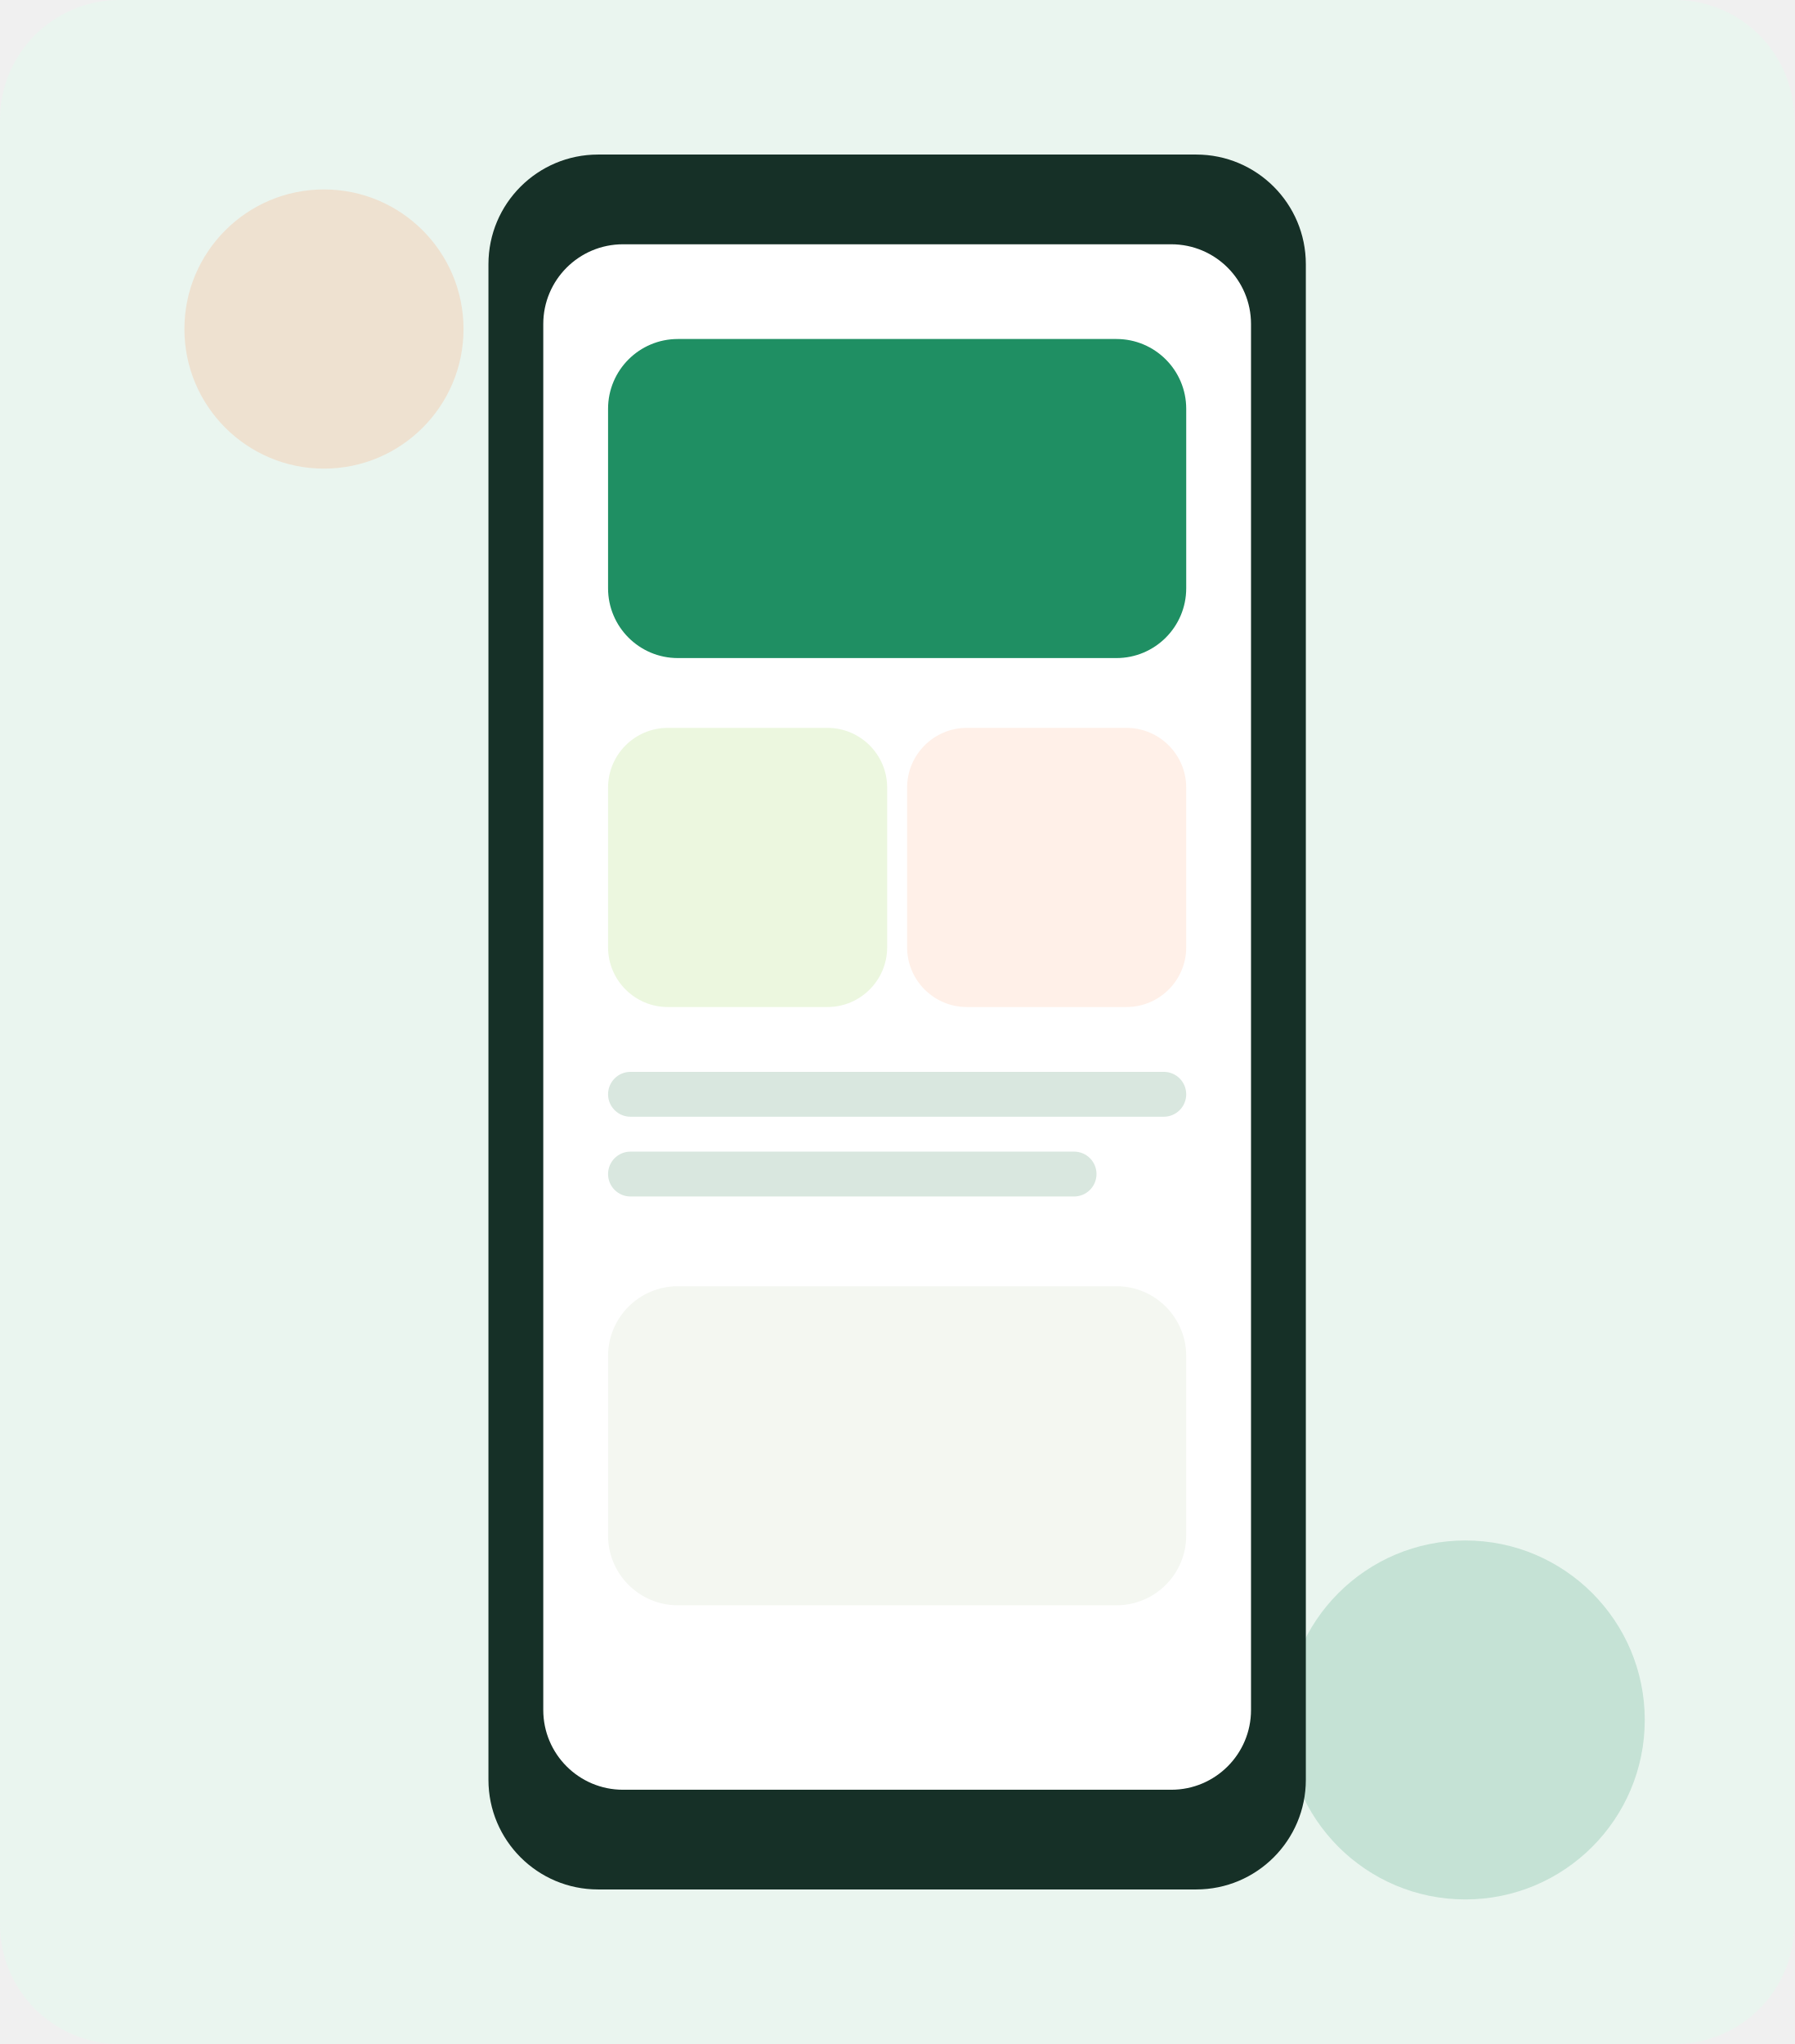
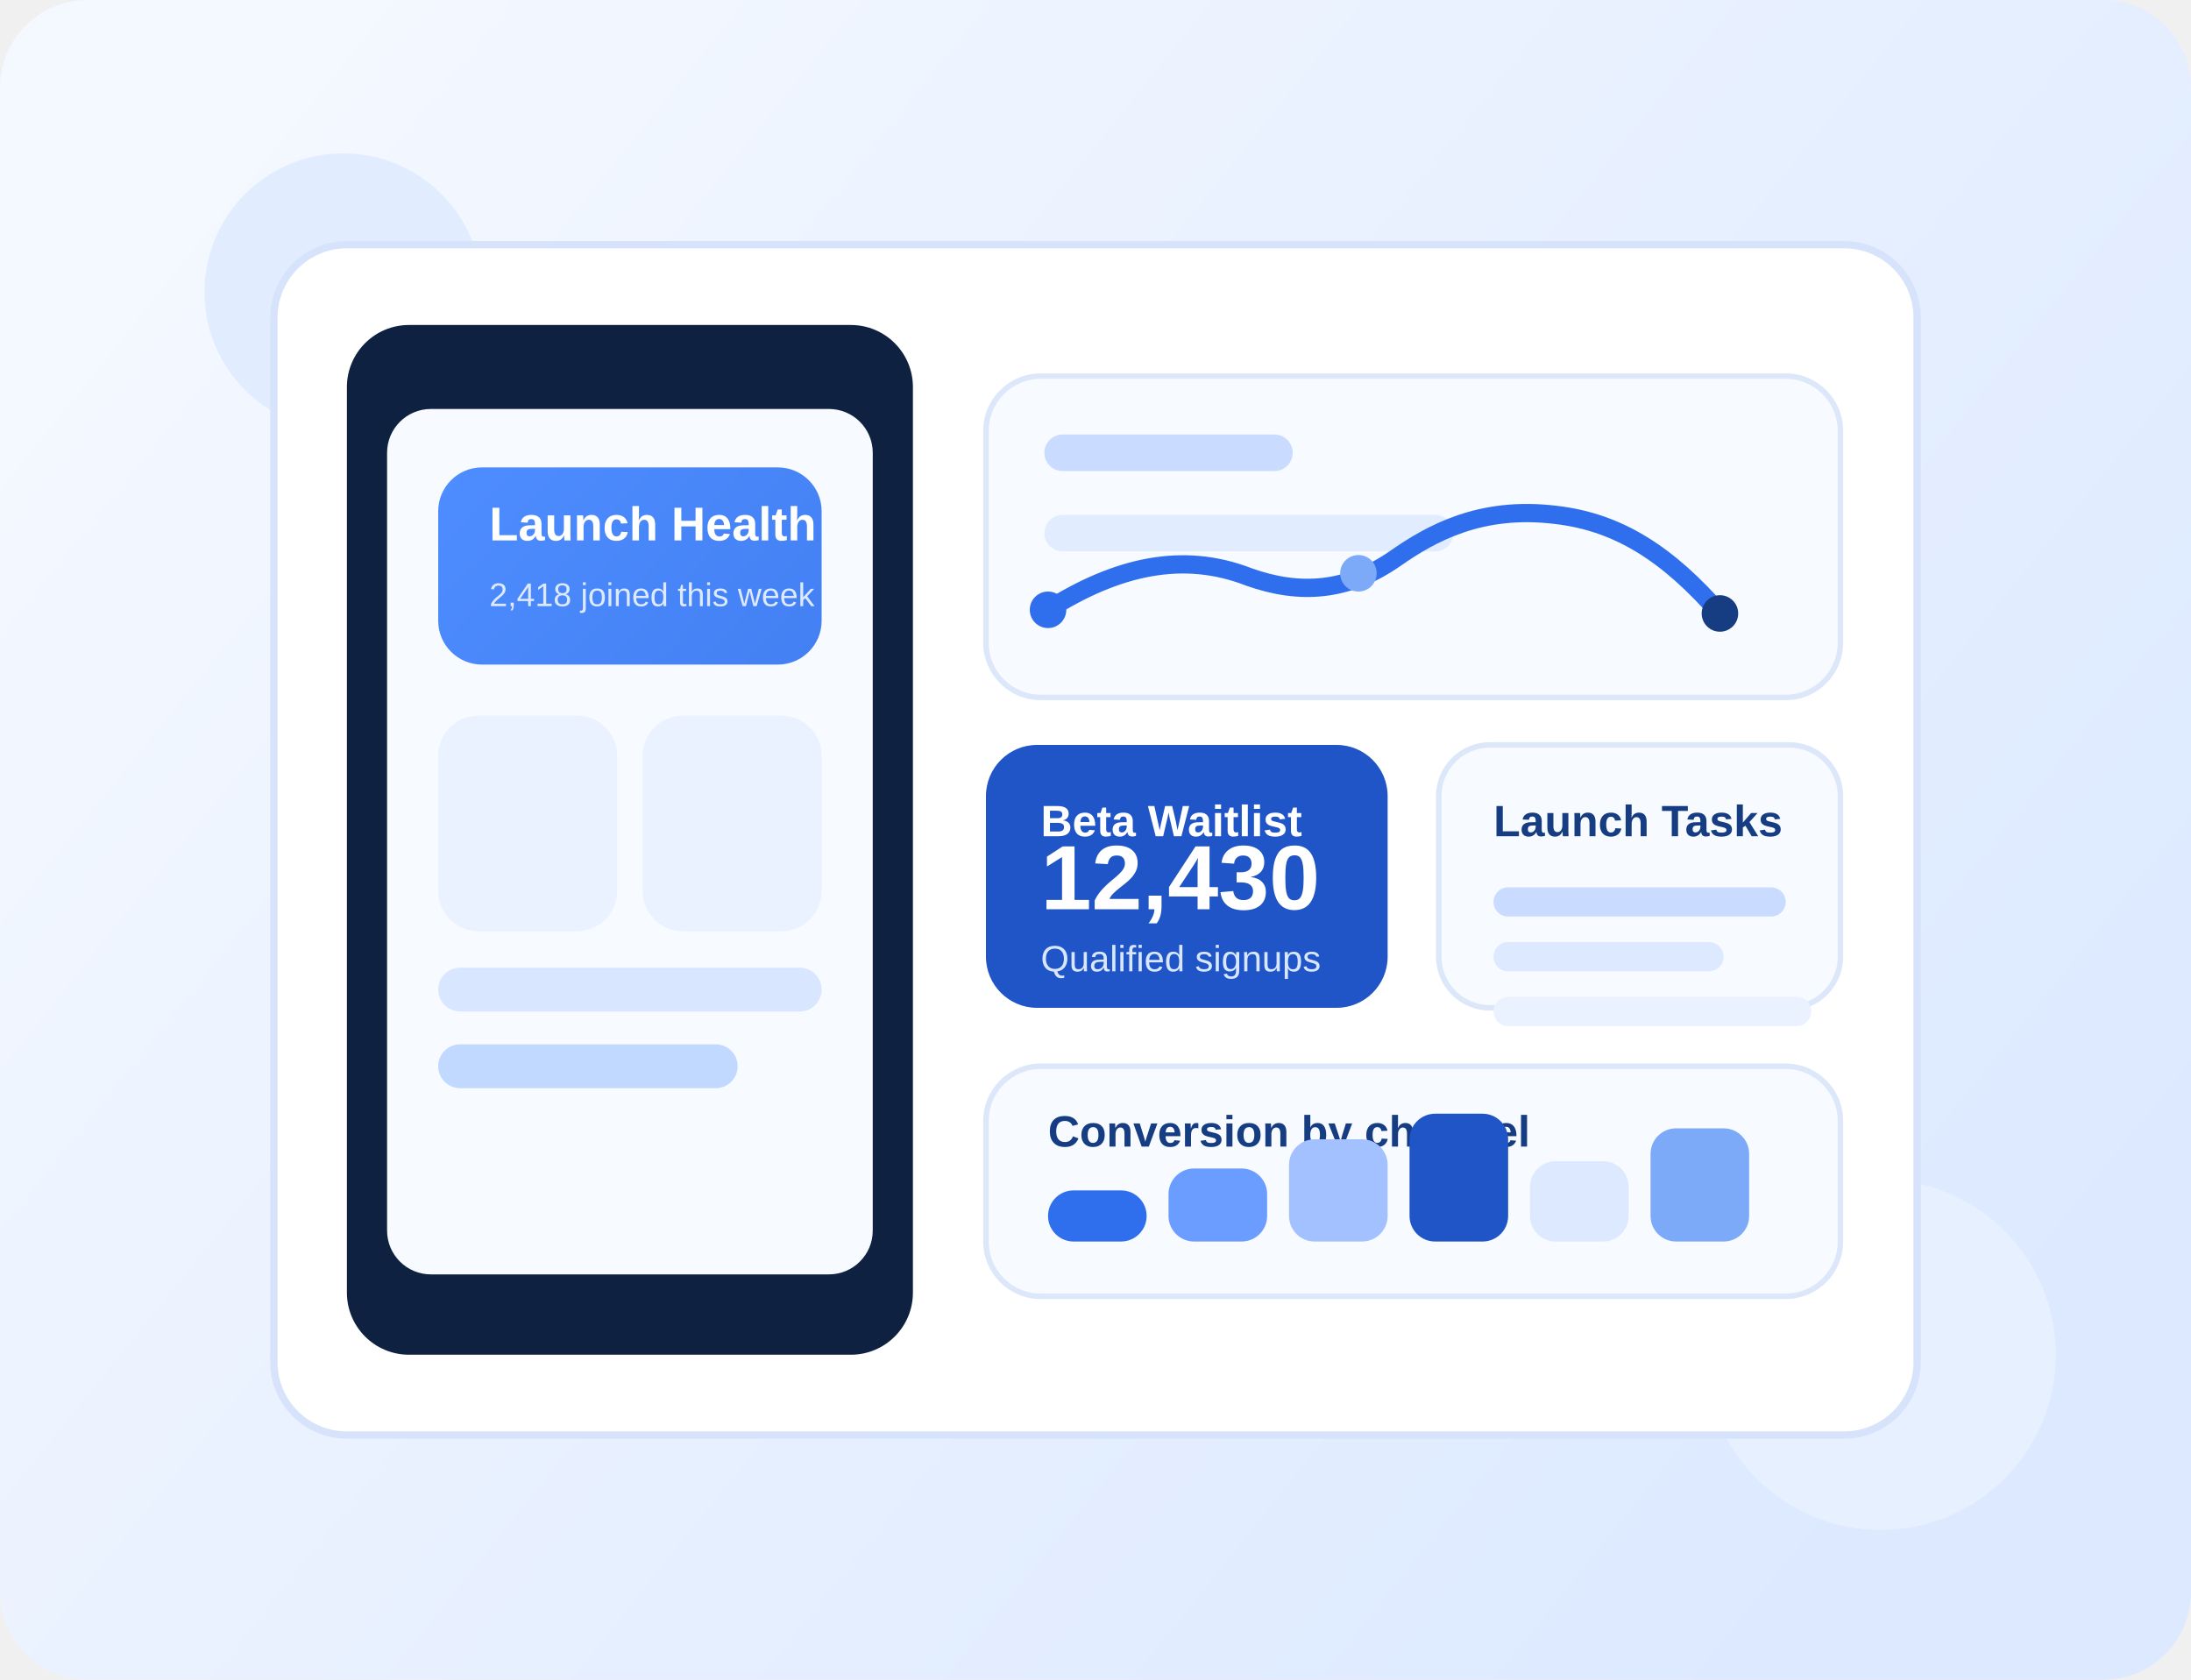
- <svg xmlns="http://www.w3.org/2000/svg" width="720" height="820" viewBox="0 0 720 820" fill="none">
-   <rect width="720" height="820" rx="48" fill="#EAF5EF" />
-   <circle cx="130" cy="132" r="56" fill="#FF9159" fill-opacity=".2" />
-   <circle cx="588" cy="690" r="72" fill="#1F8F63" fill-opacity=".18" />
-   <rect x="196" y="62" width="328" height="696" rx="44" fill="#163027" />
-   <rect x="218" y="98" width="284" height="620" rx="32" fill="white" />
-   <rect x="244" y="136" width="232" height="128" rx="28" fill="#1F8F63" />
-   <rect x="244" y="292" width="112" height="112" rx="24" fill="#ECF7DF" />
-   <rect x="364" y="292" width="112" height="112" rx="24" fill="#FFF0E8" />
-   <rect x="244" y="430" width="232" height="18" rx="9" fill="#D9E7DF" />
-   <rect x="244" y="462" width="196" height="18" rx="9" fill="#D9E7DF" />
-   <rect x="244" y="516" width="232" height="128" rx="28" fill="#F4F7F1" />
+ <svg xmlns="http://www.w3.org/2000/svg" width="1200" height="920" viewBox="0 0 1200 920" fill="none">
+   <defs>
+     <linearGradient id="bg" x1="120" y1="80" x2="1050" y2="830" gradientUnits="userSpaceOnUse">
+       <stop stop-color="#F4F8FF" />
+       <stop offset="1" stop-color="#DCE9FF" />
+     </linearGradient>
+     <linearGradient id="card" x1="312" y1="184" x2="888" y2="720" gradientUnits="userSpaceOnUse">
+       <stop stop-color="#4E8DFF" />
+       <stop offset="1" stop-color="#245FD4" />
+     </linearGradient>
+   </defs>
+   <rect width="1200" height="920" rx="48" fill="url(#bg)" />
+   <circle cx="188" cy="160" r="76" fill="#E1EDFF" />
+   <circle cx="1030" cy="742" r="96" fill="#E7F0FF" />
+   <rect x="150" y="134" width="900" height="652" rx="40" fill="#fff" stroke="#D7E3FA" stroke-width="4" />
+   <rect x="190" y="178" width="310" height="564" rx="34" fill="#0F2140" />
+   <rect x="212" y="224" width="266" height="474" rx="24" fill="#F7FAFF" />
+   <rect x="240" y="256" width="210" height="108" rx="24" fill="url(#card)" />
+   <text x="268" y="296" fill="#fff" font-family="Arial, sans-serif" font-size="26" font-weight="700">Launch Health</text>
+   <text x="268" y="332" fill="#DCE9FF" font-family="Arial, sans-serif" font-size="18">2,418 joined this week</text>
+   <rect x="240" y="392" width="98" height="118" rx="22" fill="#EAF1FF" />
+   <rect x="352" y="392" width="98" height="118" rx="22" fill="#EAF1FF" />
+   <rect x="240" y="530" width="210" height="24" rx="12" fill="#D8E6FF" />
+   <rect x="240" y="572" width="164" height="24" rx="12" fill="#C1D8FF" />
+   <rect x="540" y="206" width="468" height="176" rx="30" fill="#F7FAFF" stroke="#DCE7FA" stroke-width="3" />
+   <rect x="572" y="238" width="136" height="20" rx="10" fill="#C9DBFF" />
+   <rect x="572" y="282" width="224" height="20" rx="10" fill="#E2ECFF" />
+   <path d="M574 334c38-24 74-32 110-18 28 10 54 8 80-10 20-14 47-29 88-24 35 4 62 22 90 54" stroke="#2F6FED" stroke-width="10" stroke-linecap="round" />
+   <circle cx="574" cy="334" r="10" fill="#2F6FED" />
+   <circle cx="744" cy="314" r="10" fill="#7DAAF8" />
+   <circle cx="942" cy="336" r="10" fill="#163C82" />
+   <rect x="540" y="408" width="220" height="144" rx="28" fill="#1F55C7" />
+   <text x="570" y="458" fill="#fff" font-family="Arial, sans-serif" font-size="24" font-weight="700">Beta Waitlist</text>
+   <text x="570" y="498" fill="#fff" font-family="Arial, sans-serif" font-size="50" font-weight="700">12,430</text>
+   <text x="570" y="532" fill="#D8E6FF" font-family="Arial, sans-serif" font-size="20">Qualified signups</text>
+   <rect x="788" y="408" width="220" height="144" rx="28" fill="#F7FAFF" stroke="#DCE7FA" stroke-width="3" />
+   <text x="818" y="458" fill="#163C82" font-family="Arial, sans-serif" font-size="24" font-weight="700">Launch Tasks</text>
+   <rect x="818" y="486" width="160" height="16" rx="8" fill="#C9DBFF" />
+   <rect x="818" y="516" width="126" height="16" rx="8" fill="#DDE9FF" />
+   <rect x="818" y="546" width="174" height="16" rx="8" fill="#EAF1FF" />
+   <rect x="540" y="584" width="468" height="126" rx="30" fill="#F7FAFF" stroke="#DCE7FA" stroke-width="3" />
+   <text x="574" y="628" fill="#163C82" font-family="Arial, sans-serif" font-size="24" font-weight="700">Conversion by channel</text>
+   <rect x="574" y="652" width="54" height="28" rx="14" fill="#2F6FED" />
+   <rect x="640" y="640" width="54" height="40" rx="14" fill="#6B9CFF" />
+   <rect x="706" y="624" width="54" height="56" rx="14" fill="#A4C1FF" />
+   <rect x="772" y="610" width="54" height="70" rx="14" fill="#1F55C7" />
+   <rect x="838" y="636" width="54" height="44" rx="14" fill="#DCE9FF" />
+   <rect x="904" y="618" width="54" height="62" rx="14" fill="#7DAAF8" />
</svg>
